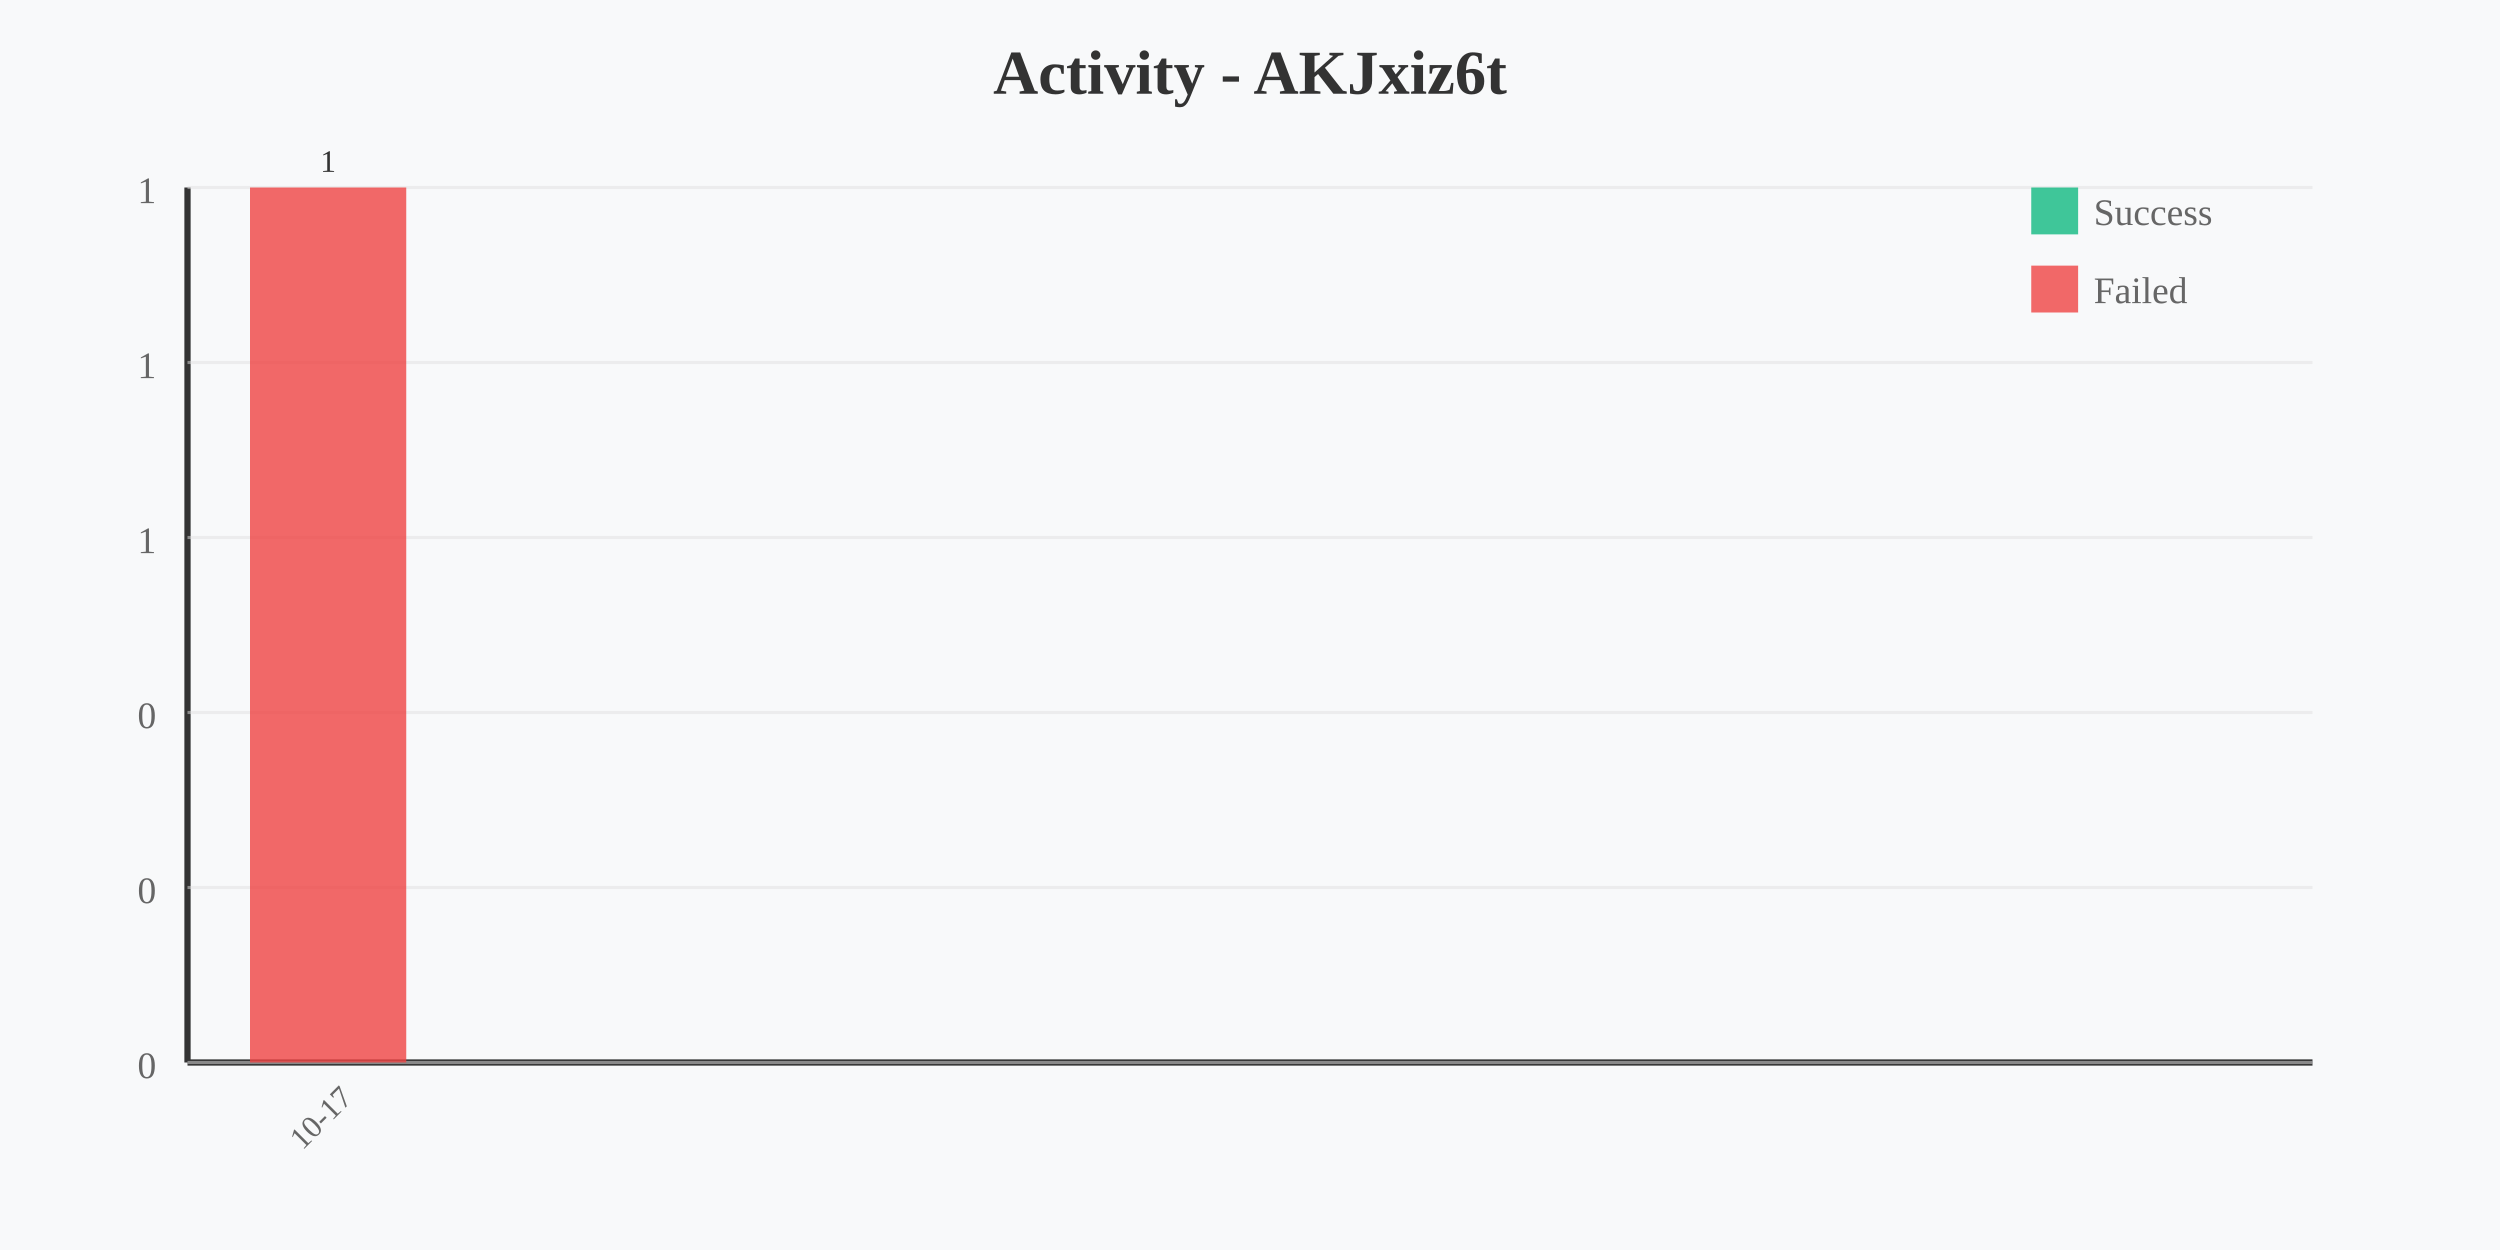
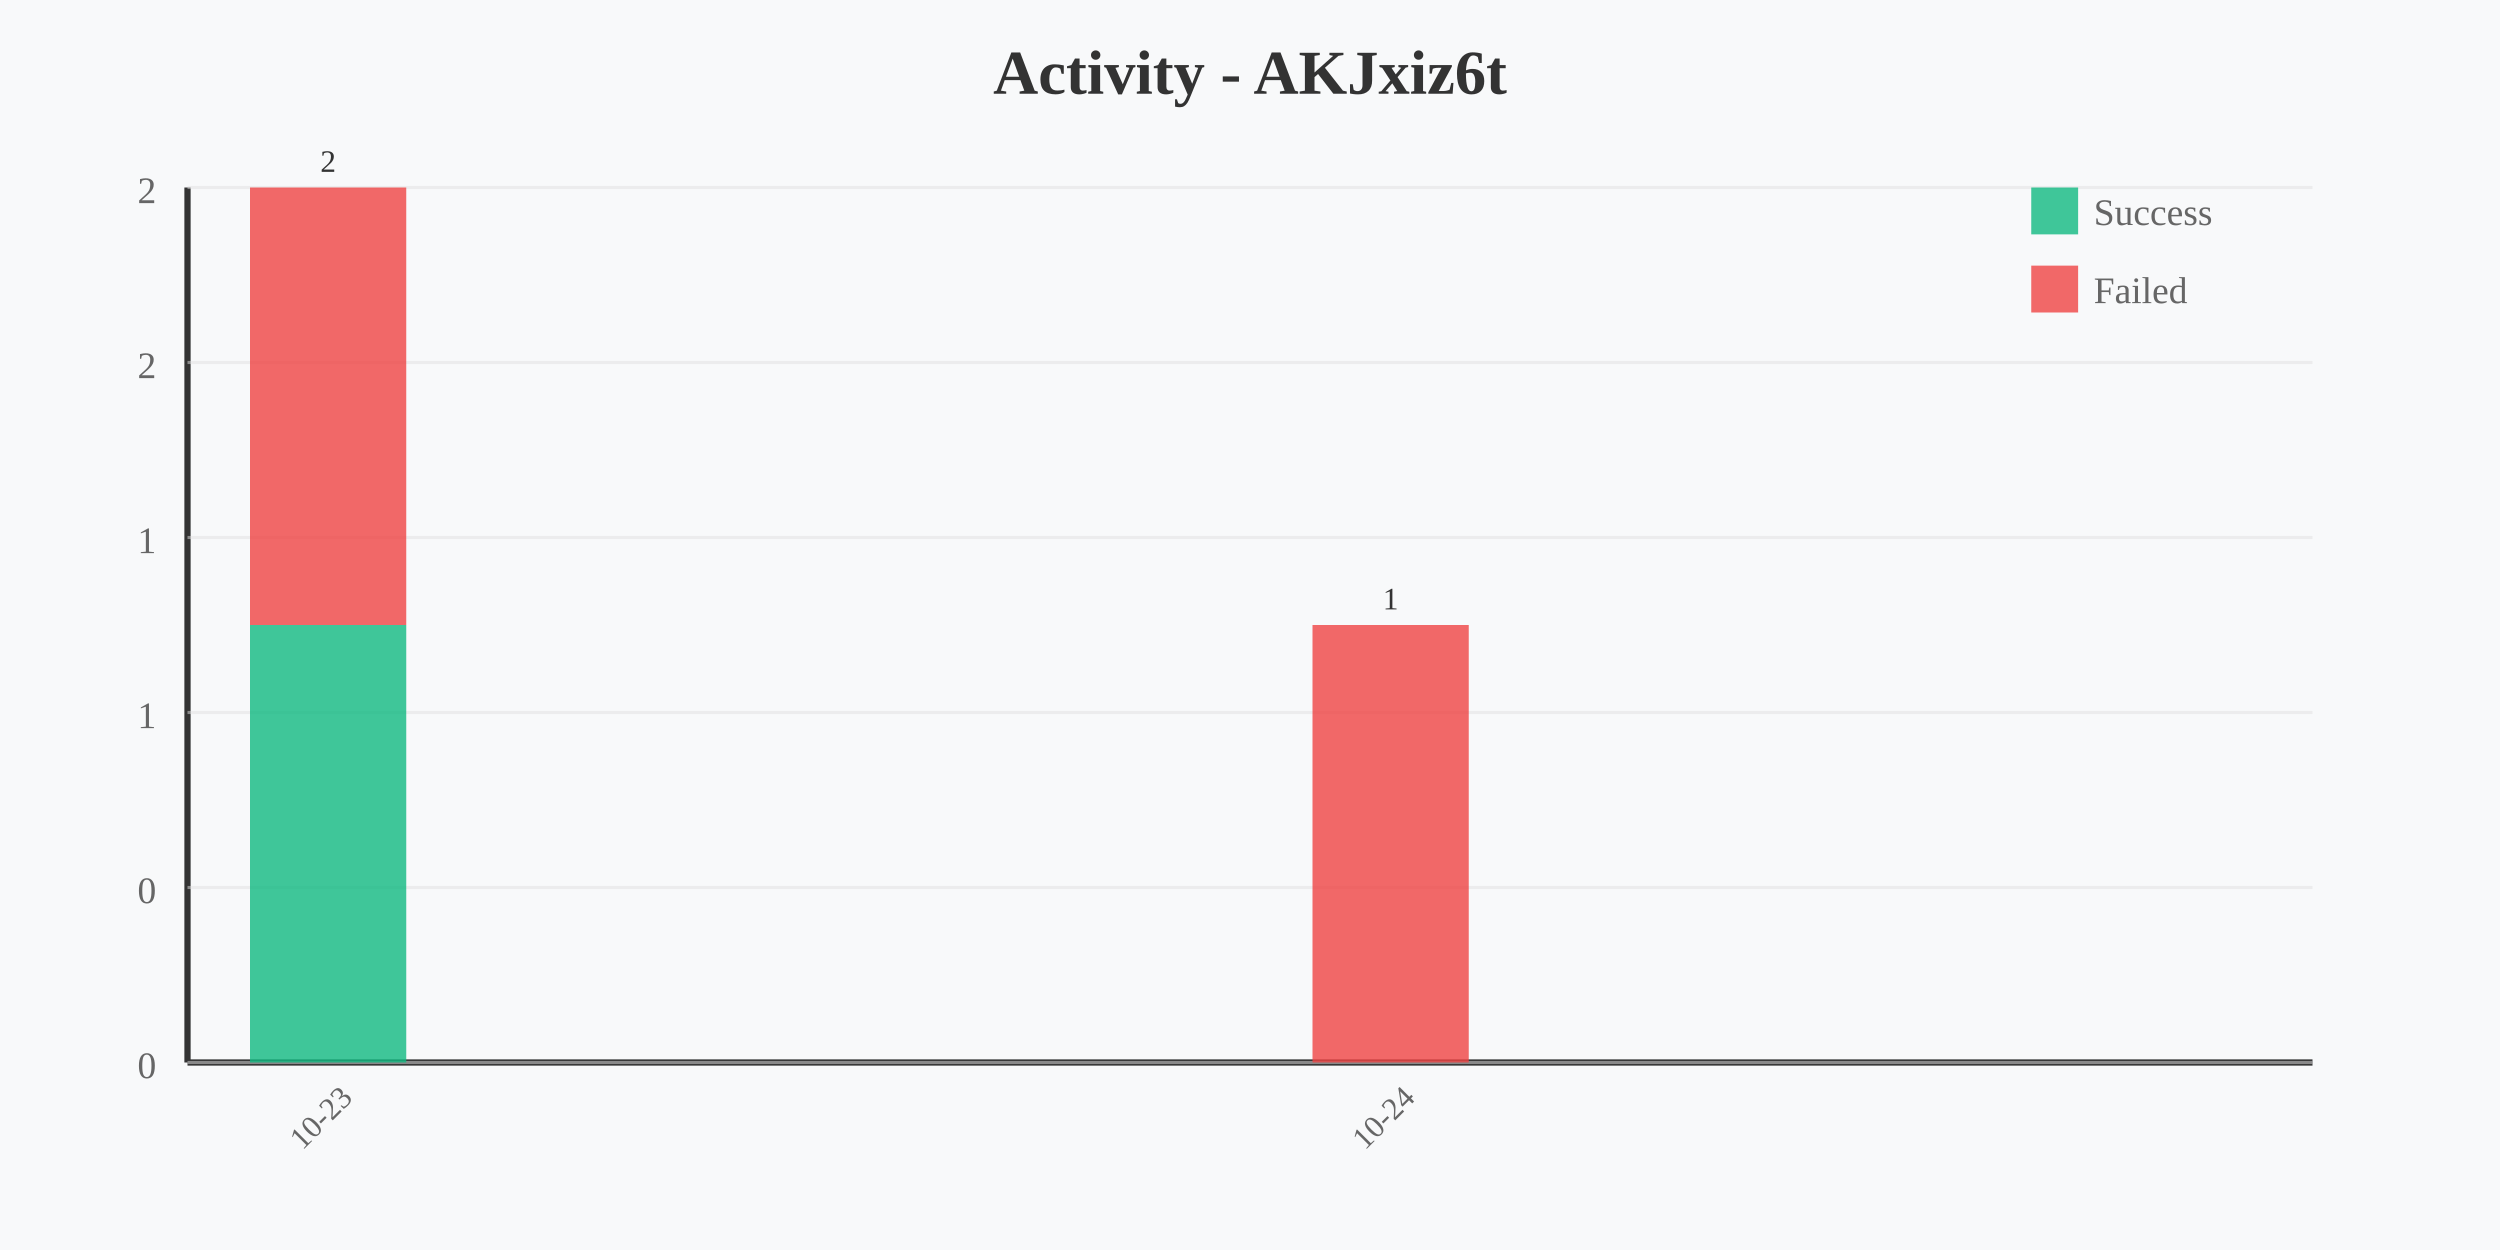
<svg xmlns="http://www.w3.org/2000/svg" width="800" height="400" viewBox="0 0 800 400">
  <rect width="800" height="400" fill="#f8f9fa" />
  <text x="400" y="30" text-anchor="middle" font-size="20" font-weight="bold" fill="#333">Activity - AKJxiz6t</text>
  <line x1="60" y1="60" x2="60" y2="340" stroke="#333" stroke-width="2" />
  <line x1="60" y1="340" x2="740" y2="340" stroke="#333" stroke-width="2" />
-   <text x="50" y="65" text-anchor="end" font-size="12" fill="#666">1</text>
+   <text x="50" y="65" text-anchor="end" font-size="12" fill="#666">2</text>
  <line x1="60" y1="60" x2="740" y2="60" stroke="#e0e0e0" stroke-width="1" opacity="0.5" />
-   <text x="50" y="121" text-anchor="end" font-size="12" fill="#666">1</text>
+   <text x="50" y="121" text-anchor="end" font-size="12" fill="#666">2</text>
  <line x1="60" y1="116" x2="740" y2="116" stroke="#e0e0e0" stroke-width="1" opacity="0.5" />
  <text x="50" y="177" text-anchor="end" font-size="12" fill="#666">1</text>
  <line x1="60" y1="172" x2="740" y2="172" stroke="#e0e0e0" stroke-width="1" opacity="0.5" />
-   <text x="50" y="233" text-anchor="end" font-size="12" fill="#666">0</text>
+   <text x="50" y="233" text-anchor="end" font-size="12" fill="#666">1</text>
  <line x1="60" y1="228" x2="740" y2="228" stroke="#e0e0e0" stroke-width="1" opacity="0.5" />
  <text x="50" y="289" text-anchor="end" font-size="12" fill="#666">0</text>
  <line x1="60" y1="284" x2="740" y2="284" stroke="#e0e0e0" stroke-width="1" opacity="0.5" />
  <text x="50" y="345" text-anchor="end" font-size="12" fill="#666">0</text>
  <line x1="60" y1="340" x2="740" y2="340" stroke="#e0e0e0" stroke-width="1" opacity="0.5" />
-   <rect x="80" y="340" width="50" height="0" fill="#10b981" opacity="0.8" />
-   <rect x="80" y="60" width="50" height="280" fill="#ef4444" opacity="0.8" />
-   <text x="105" y="360" text-anchor="middle" font-size="10" fill="#666" transform="rotate(-45 105 360)">10-17</text>
-   <text x="105" y="55" text-anchor="middle" font-size="10" fill="#333">1</text>
+   <rect x="80" y="200" width="50" height="140" fill="#10b981" opacity="0.8" />
+   <rect x="80" y="60" width="50" height="140" fill="#ef4444" opacity="0.8" />
+   <text x="105" y="360" text-anchor="middle" font-size="10" fill="#666" transform="rotate(-45 105 360)">10-23</text>
+   <text x="105" y="55" text-anchor="middle" font-size="10" fill="#333">2</text>
+   <rect x="420" y="340" width="50" height="0" fill="#10b981" opacity="0.8" />
+   <rect x="420" y="200" width="50" height="140" fill="#ef4444" opacity="0.8" />
+   <text x="445" y="360" text-anchor="middle" font-size="10" fill="#666" transform="rotate(-45 445 360)">10-24</text>
+   <text x="445" y="195" text-anchor="middle" font-size="10" fill="#333">1</text>
  <rect x="650" y="60" width="15" height="15" fill="#10b981" opacity="0.8" />
  <text x="670" y="72" font-size="12" fill="#666">Success</text>
  <rect x="650" y="85" width="15" height="15" fill="#ef4444" opacity="0.8" />
  <text x="670" y="97" font-size="12" fill="#666">Failed</text>
</svg>
